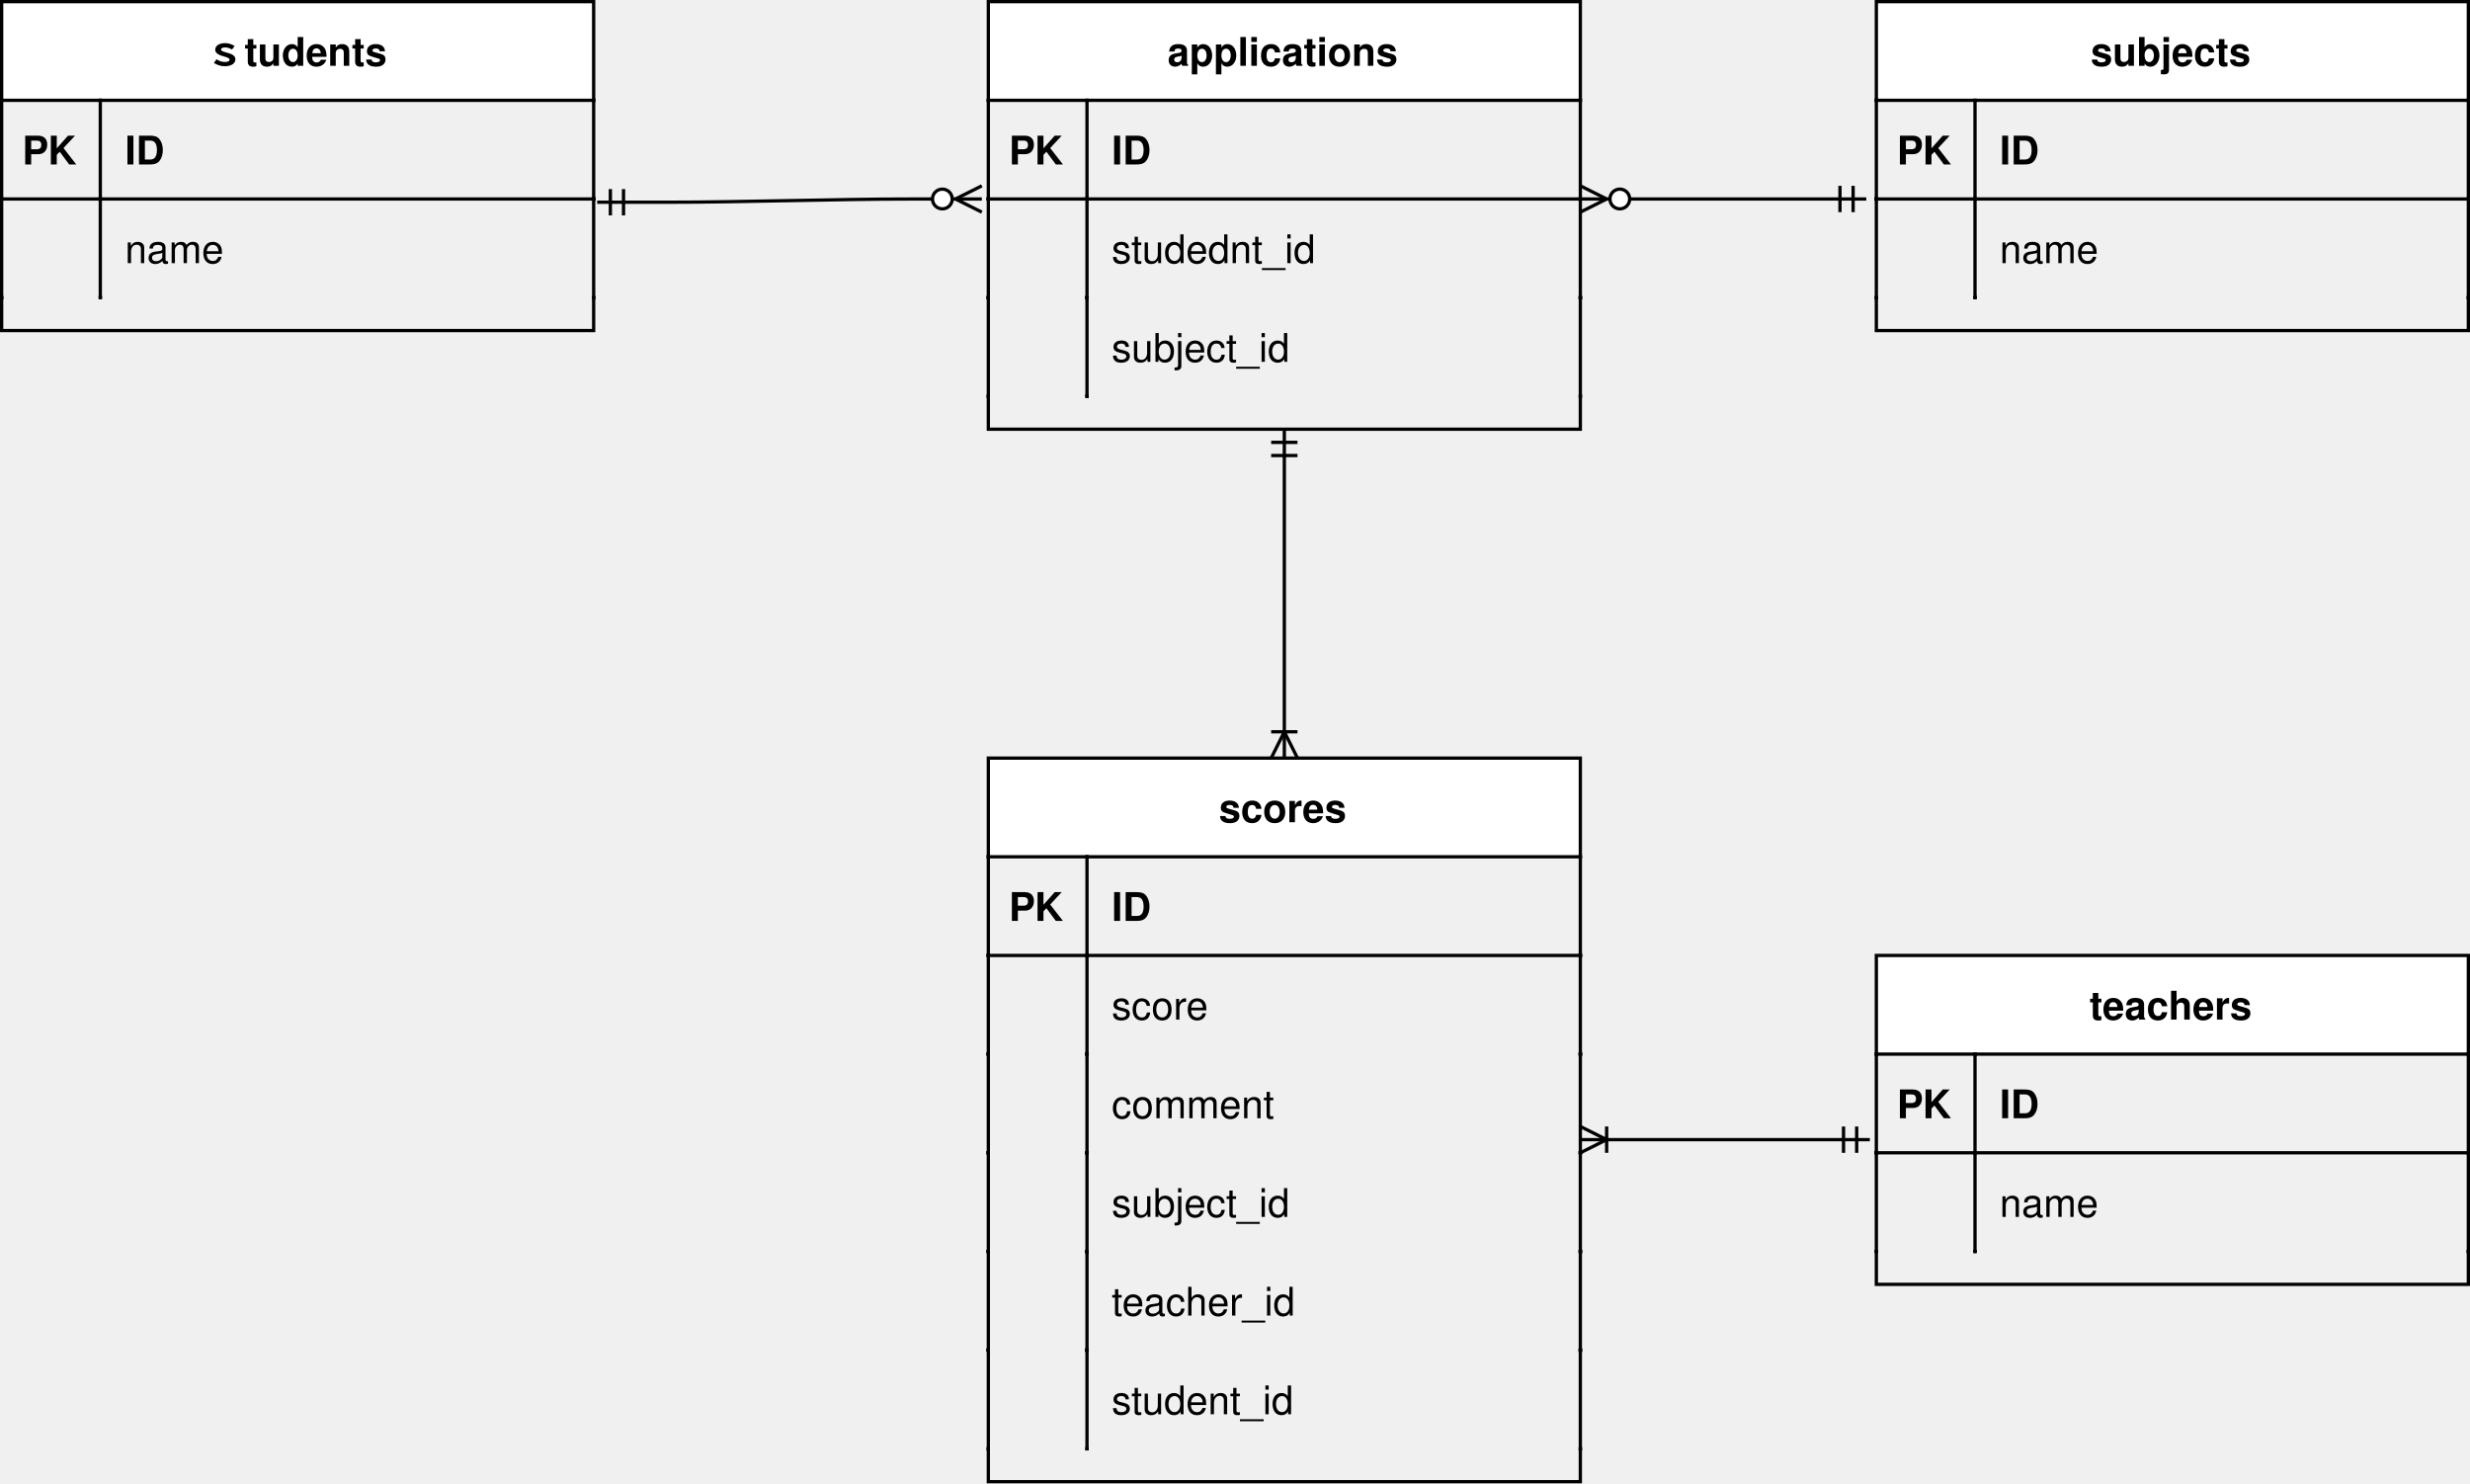
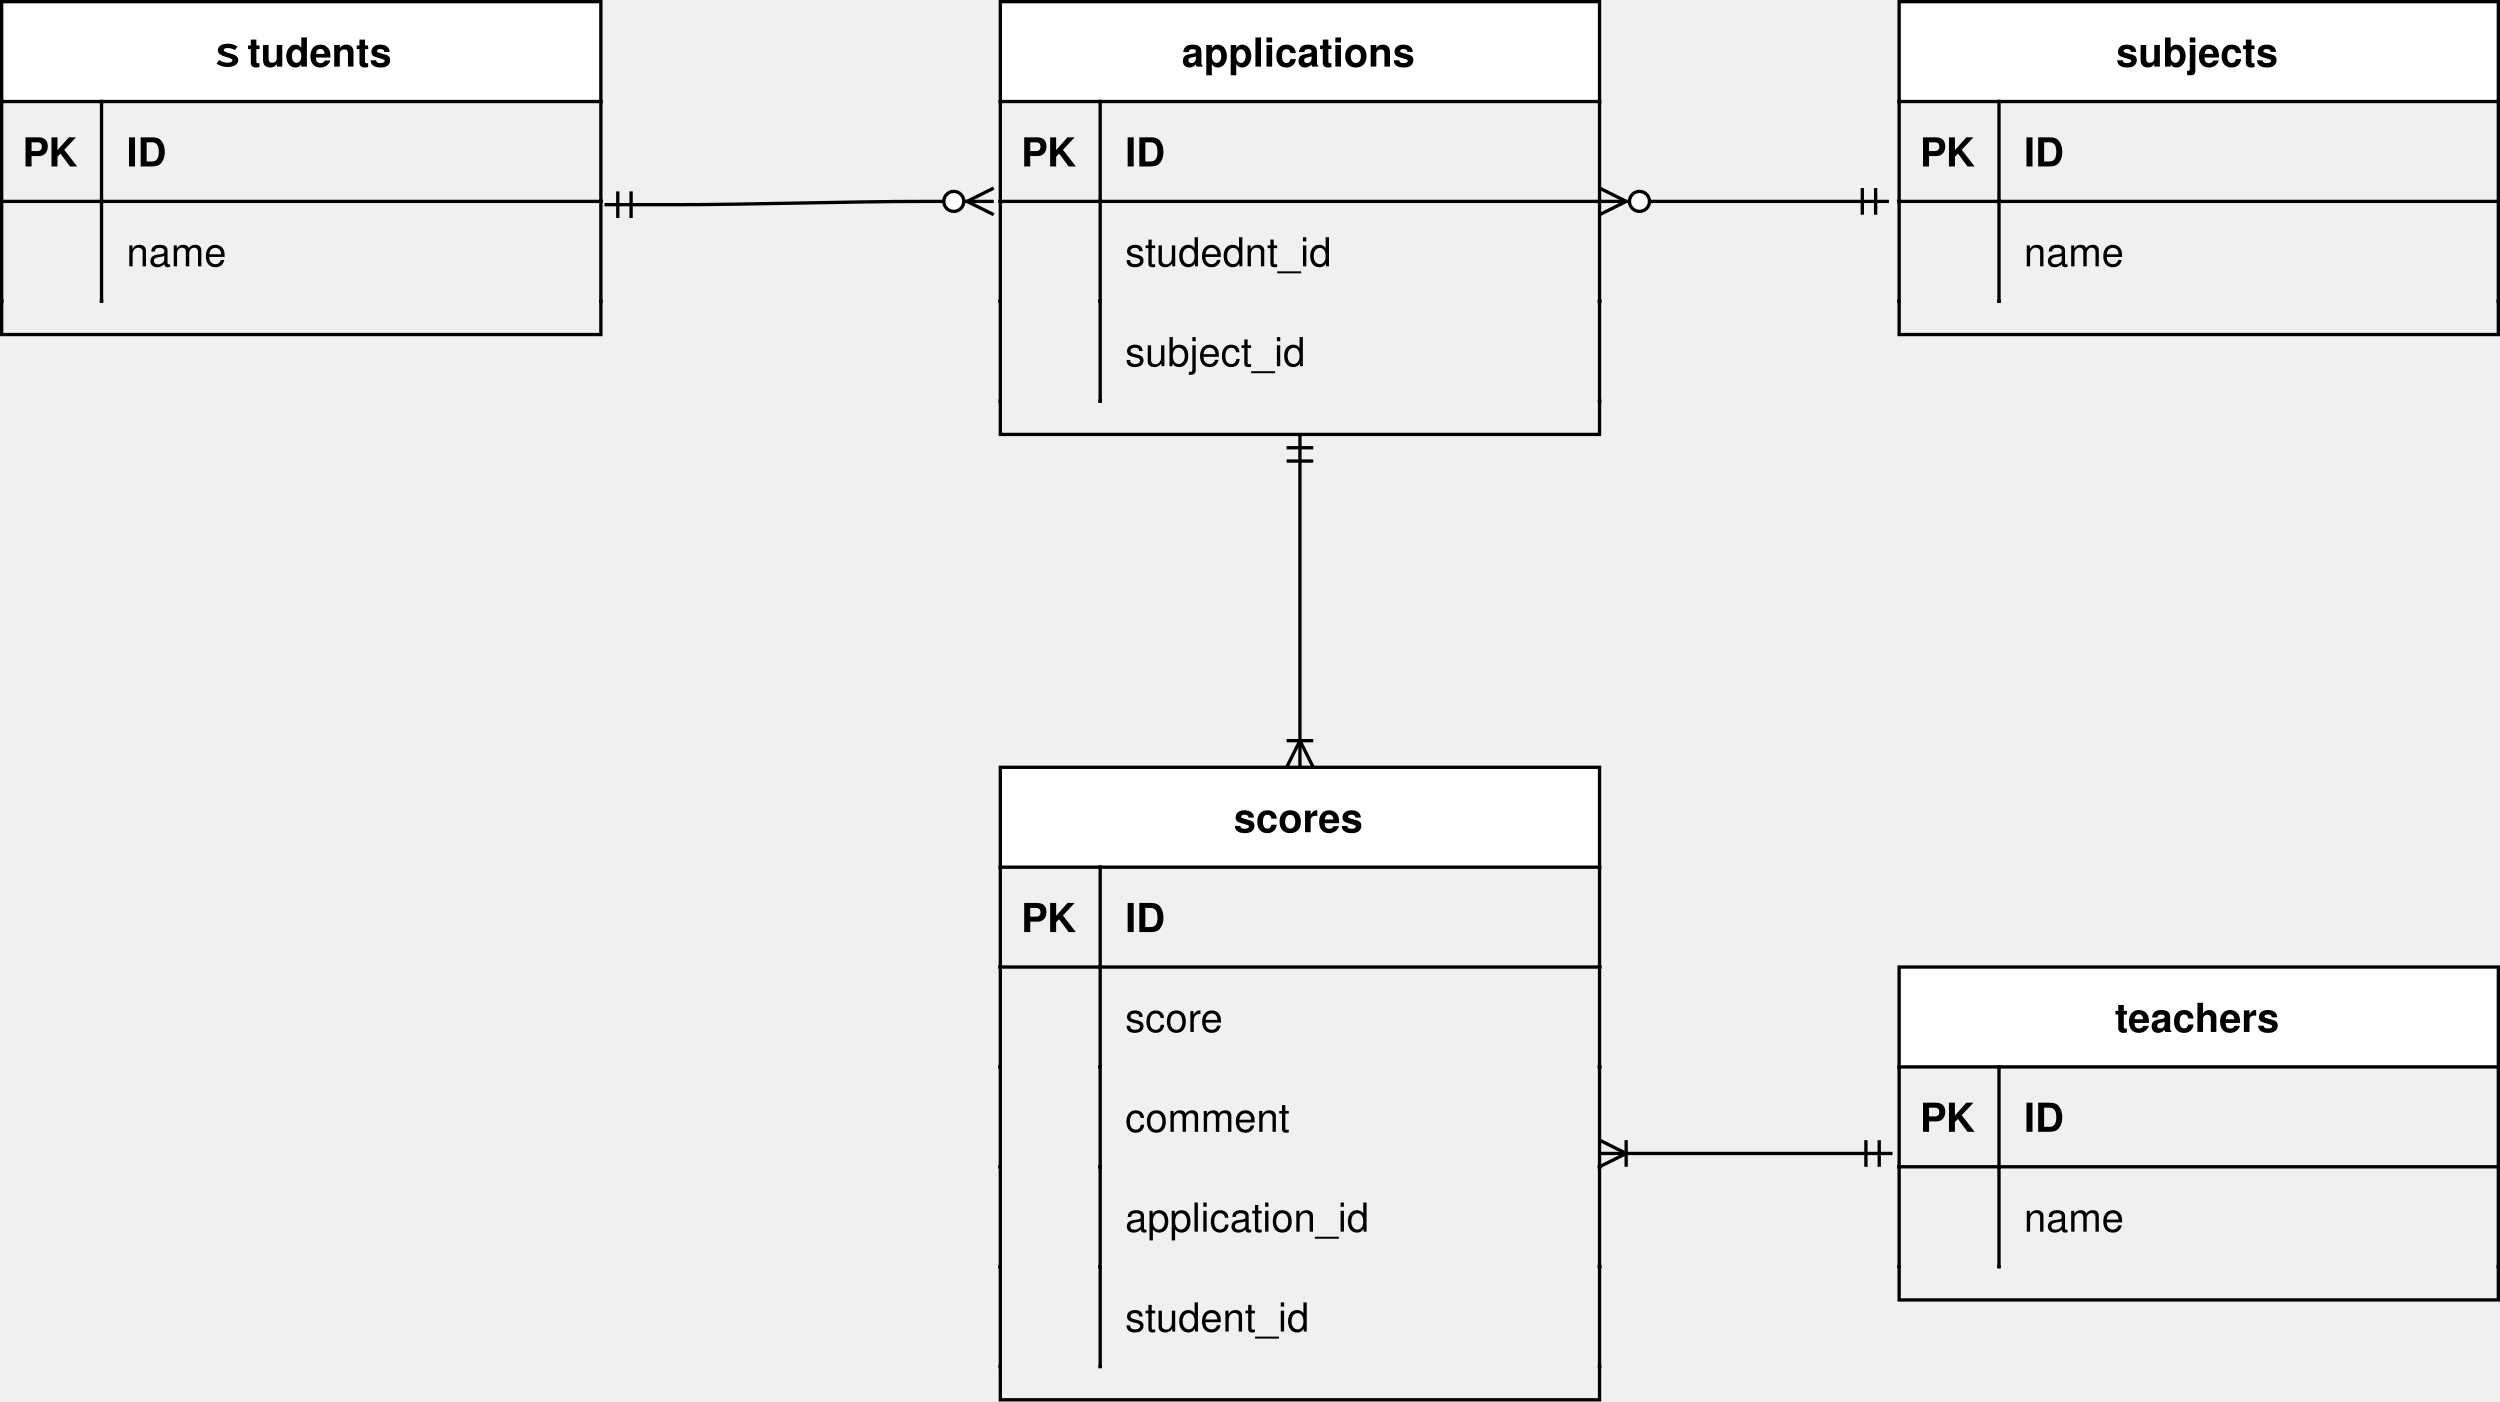
- <svg xmlns="http://www.w3.org/2000/svg" host="65bd71144e" version="1.1" width="751px" height="451px" viewBox="-0.5 -0.5 751 451" content="&lt;mxfile&gt;&lt;diagram id=&quot;-vx_Csd6KfKrmDGg8Eyj&quot; name=&quot;ページ1&quot;&gt;7V3RbqM4FP0aHrfCoRDyuEkzs6vtaKvOSDv7tHKDm3hFMDJOm8zXrw02BJzOmoRS4kSKqvhibux7Dse5F5M63my9/UxhuvpCIhQ7IzfaOt6dMxqFk5D/FYZdYQhCtzAsKY4KE6gMX/EPJI2q2wZHKKt1ZITEDKd144IkCVqwmg1SSl7r3Z5JXP/UFC6RZvi6gLFu/QtHbCWnNRpX9t8QXq7UJ4NgUhxZQ9VZziRbwYi87pm8uePNKCGseLfezlAsYqfiUpz36Y2j5cAoSpjJCaPihBcYb+TcnPknZ3rnTDy2ibiTTI6T7dTk+ZBT8ZbBJ2GaZgxSJjHyXG7gUWcQJ4hyA8jbcQzTDOfdC8sKx9E93JENU45Ua/qMtyh6LCASfTla99yZaArnz9z5VzkYcRjGeJnw9ws+VvGJU4oyPpZ7mDHZQw+JjNILogxt90wyRJ8RWSNGd7yLPHor0drVm68V9kAxeLWPuyuNUPJtWXquIOFvJCqHEfJ0hN5ChM+RYRg/csrDZJmDU4+9CGBESfoN0iVi0pASLEI3f8nRllHGcTwjMREQJiQRnhhJ5cEYPatznwhjZK2QkjMvneaz9qf8xeMwc298x+fDnfE2qNr8JbpTNiNJxignjvCBOH6vSGB4AL+RMX4SMM8QMK8DvG41vB7+aIdYrlmwQqw1GG4DjOY1Q3jknuNcdlY44lf5wSh7xlHeC6vXMqrSWRWA1t5gzMmbQIamZJNEmQZVOU4j9HwNvd/vPhg9pXBF32mWwgVOlvfFmUEDXv8d4N2+fRH5ncJt5K5bvIOzUNcmJYalrkGP6jo+Ea/Or04UYeXPXFoD4xBbJK2hBl0C12jo4to1oDaL6QGIs83Tv3x81yxCkAR8YBoxmpzFStdvHhEaQ/gBiYTycf6ZRMm9i1rvPKDhZ2su0QJgm9c/70A1bYAa22820Vpj+0wnvFOra8PIJ0riXZbA6qU2ezKKFpDaLKm+jjFM0xgvIMNcg97E+oLSCu/YuxNdCKivF0yHuOT1mlaUnB1kWuHrJc8zTStK7l3UqufrJVBb04oWAFu9BupltSFqbK9pRXuN7TOt8E8ttg0jrfDNczeLBFYRZb+KLfbCRAn7h/cZuNJ2jqzNyhroJbqrsrZW1kmPyhqcWmIbhrIG5lmeTcqqV9vk/UFrhLUFsFYLq56kZAtC0bVg4+gFm9HYUEDLXcMnKeh5ZBO9VmxKug6yYhPo2cSZVmyCi0woxnpCYWvFpgXANi9/42te0YHG9rqv1I68YnyRecX4QF4hvm0OXWM7x9RqTdXvBF81tbWm9lmrGZ96b3ggmmpeELNJU/XbxAuyXouo2KGq5qharaqnPlBzVVVxdNSnrJ5awBmIrJpH2SZZ1Ws5tpXAWwBrs7Kqy/8qpG2E1O9RSENwjrqponFZuhnq9RmG4GKFqDW62QJYm3UTuNdvoEcIZ9ijcALXO0flLJl1WdIJXL1ylhU/7mSNdraB1mbxDPVKuFwmrzsvHP0JfM/0Nn4nj+CH51HB7nXnRUnYQe68CPUK9pnuvAgvsogd6kVsW3detADY6gXwWs/uQGP73HkR2lHODi+ynB3q5Wx7HsFvAanNkgpcgx9JRNESqUWLBxCz3SOK82f059WRYmkrMgzAZzpdsXUsrzKURL+KX2bmzfnjD0TJN/IFJjuVl1TH1jCJ/sxJwT+H7r5z4y/ujQuAsvytLmPRuNvWWrv91gOimMchz29y4xYz4Q7cuG4g27mzG9fzZLvyJxq7vUbTm84nVW4mG7qQYZORZWqBcapHs0RETWWkTE8O5iw0R+IF1UbxE+o9iMWoInVJL7VdvbkLvZiQPKuimubIazgCTUdFGDRHR3HW4HvAO7GxHREl53IKj/dJ15pwBzltxEL1WyPDpmHQoGF4LA0bjkDTUYc0VPWGLmjIV0IDFu7zCdRELAzG7yNiKvUYDlUaZZ7g9kiq+KO6I08llO9BFYM9491SRQmWyCyOkCx5muQX+Cm3DhLkf4mlHkXd16Xi1sjHcQtMGjI0OZJbo4Yj0HR0NLd4s/oHEkX36r9wePP/AA==&lt;/diagram&gt;&lt;/mxfile&gt;">
+ <svg xmlns="http://www.w3.org/2000/svg" host="65bd71144e" version="1.1" width="751px" height="421px" viewBox="-0.5 -0.5 751 421" content="&lt;mxfile&gt;&lt;diagram id=&quot;-vx_Csd6KfKrmDGg8Eyj&quot; name=&quot;ページ1&quot;&gt;7Vxdb6M4FP01PG7FRyHkcZNmZlfb0VbtSLv7tHKDm3hFMDJOm8yvXxtsvpyOTEIpcSJVVXwxN+aew3HuNcby5pvdVwLS9Tccwdhy7WhneXeW64bTkP3nhn1hCEK7MKwIigqTUxme0A8ojLLbFkUwa3SkGMcUpU3jEicJXNKGDRCC35rdXnDc/NYUrKBieFqCWLX+hSK6FpflTir7bxCt1vKbnWBaHNkA2VlcSbYGEX6rmbyF5c0JxrT4tNnNYcxjJ+NSnPflnaPlwAhMqM4JbnHCK4i34tqsxRdrdmdNPbqNmJNMjJPu5cWzIaf8IwXP3DTLKCBUYOTZzMCiTgFKIGEGJ2/HMUgzlHcvLGsUR/dgj7dUOpKt2QvaweixgIj3ZWjdM2e8yZ2/MOdPYjD8MIjRKmGfl2ys/BtnBGZsLPcgo6KHGhIRpVdIKNzVTCJEXyHeQEr2rIs4eivQ2jebbxX2jmTwuo67LYxA8G1Veq4gYR8EKocR8lSE3kOEXSNFIH5klAfJKgenGXsewIjg9DsgK0iFIcWIh27xmqMtoozieI5jzCFMcMI9UZyKgzF8kec+Y0rxRiIlrrx0ml+1P2N/LA5z+8a3fDbcOWs7VZv98e6EznGSUcKIw31Aht8b5BgewM/Vxk8A5mkC5vWA162C18Mf3RDLNQtUiHUGw26B0b5nMIvcS5zLzhpF7C4/GGVPO8q1sHodoyqcVQHo7A3EjLwJoHCGt0mUKVCV49RCz1fQ+/3uk9GTClf0nWUpWKJkdV+cGbTg9T8A3t37N5HfK9xa7vrFOzgLdW1TYlzqGgyorpMT8er97oQRkv70pTXQDrFB0hoq0CVgA8curn0DarKYHoA42z7/x8Z3zSI4SZxPTCPc6VnMdMPmEaE2hJ+QSEgf559JlNy7qPnOcxT8TM0lOgBs8vznHaimjVBjh80mOmvskOmEd2p1bRz5REm8yxJYtdRmTkbRAVKTJdVXMQZpGqMloIhp0LtYX1Ba4R27OtGHgPpqwXSMU96gaUXJ2VGmFb5a8jzTtKLk3kXNer5aAjU1regAsNFzoFpWG6PGDppWdNfYIdMK/9Ri2zjSCl8/dzNIYCVR6lVs/ixMlNB/WZ+RK23vyJqsrIFaorsqa2dlnQ6orMGpJbZxKGugn+WZpKxqtU2sDxojrB2ANVpY1SQlW2ICrwUbSy3YuBPdis20DwU9j2xi0IpNSddRVmwCNZs404pNcJEJxURNKEyt2HQA2OTpb3LNK3rQ2EGfKzUjr5hcZF4xOZBX8F+bY9fY3jE1WlPVleCrpnbW1CFrNZNT14ZHoqn6BTGTNFVdJl7izYZHxQxV1UfVaFU9dUPNVVX5UXdIWT21gDMSWdWPskmyqtZyas+zGVMG7wCuyerq2Fc1PUJN/QHV1LG9c1TPklmXJZ+OrWaBWfGiEmO0swu0JotnqFZ1KATLNSTXVURL3U3q6S5J9bKdNDyPasygq4glYUe5ihiq1ZgzXUUML7IgE6oFGVNXETsAbPQEeK3N9KCxQ64ihmaUZsKLLM2EamnGnO2kHSA1WVIdW+OFXzBaQTlpsQAiun+EcV6fW1RHiqmtyDAcdqWzNd3E4i6DSfQrf8soay4ef0CCv+NvINnLvKQ6tgFJ9GdOCvY9ZP83M/5i39iOIy3/yNuYN+52jda+3nqABLE45PlNbtwhyt05N7YdiHbu7Mb2PNGu/PHGvtZoe1P5JNKVDG/JUoRNRJbKCcaqthnwiOrKSJmeHMxZSI7EK2yM4ifUe+CTUUXqkl7y0Uu3RbfigsRZFdUUR17LkdN2VIRBcXQUZzV+B3wQG7sRUXAup/CkTrrOhDvIaS0Wyn3z46Zh0KJheCwNW46ctqMeaSjrDX3QkM2EGiys88lpiFgYTD5GxGTqMR6qtMo8we2RVPHdpiNPJpQfQRWN5x/7pYoULJ5ZHCFZ4jTBL+en3NLikdxFVZchuRIyGm6V+wmkDLX3F+hyy205UjYqHM0t1qxehl50r94o7y3+Bw==&lt;/diagram&gt;&lt;/mxfile&gt;">
  <defs>
    <clipPath id="mx-clip-0-30-30-30-0">
      <rect x="0" y="30" width="30" height="30" />
    </clipPath>
    <clipPath id="mx-clip-36-30-144-30-0">
      <rect x="36" y="30" width="144" height="30" />
    </clipPath>
    <clipPath id="mx-clip-36-60-144-30-0">
      <rect x="36" y="60" width="144" height="30" />
    </clipPath>
    <clipPath id="mx-clip-570-30-30-30-0">
      <rect x="570" y="30" width="30" height="30" />
    </clipPath>
    <clipPath id="mx-clip-606-30-144-30-0">
      <rect x="606" y="30" width="144" height="30" />
    </clipPath>
    <clipPath id="mx-clip-606-60-144-30-0">
      <rect x="606" y="60" width="144" height="30" />
    </clipPath>
    <clipPath id="mx-clip-300-30-30-30-0">
      <rect x="300" y="30" width="30" height="30" />
    </clipPath>
    <clipPath id="mx-clip-336-30-144-30-0">
      <rect x="336" y="30" width="144" height="30" />
    </clipPath>
    <clipPath id="mx-clip-336-60-144-30-0">
      <rect x="336" y="60" width="144" height="30" />
    </clipPath>
    <clipPath id="mx-clip-336-90-144-30-0">
      <rect x="336" y="90" width="144" height="30" />
    </clipPath>
    <clipPath id="mx-clip-300-260-30-30-0">
      <rect x="300" y="260" width="30" height="30" />
    </clipPath>
    <clipPath id="mx-clip-336-260-144-30-0">
      <rect x="336" y="260" width="144" height="30" />
    </clipPath>
    <clipPath id="mx-clip-336-290-144-30-0">
      <rect x="336" y="290" width="144" height="30" />
    </clipPath>
    <clipPath id="mx-clip-336-320-144-30-0">
      <rect x="336" y="320" width="144" height="30" />
    </clipPath>
    <clipPath id="mx-clip-336-350-144-30-0">
      <rect x="336" y="350" width="144" height="30" />
    </clipPath>
    <clipPath id="mx-clip-336-380-144-30-0">
      <rect x="336" y="380" width="144" height="30" />
-     </clipPath>
-     <clipPath id="mx-clip-336-410-144-30-0">
-       <rect x="336" y="410" width="144" height="30" />
    </clipPath>
    <clipPath id="mx-clip-570-320-30-30-0">
      <rect x="570" y="320" width="30" height="30" />
    </clipPath>
    <clipPath id="mx-clip-606-320-144-30-0">
      <rect x="606" y="320" width="144" height="30" />
    </clipPath>
    <clipPath id="mx-clip-606-350-144-30-0">
      <rect x="606" y="350" width="144" height="30" />
    </clipPath>
  </defs>
  <g>
    <path d="M 0 30 L 0 0 L 180 0 L 180 30" fill="rgb(255, 255, 255)" stroke="rgb(0, 0, 0)" stroke-miterlimit="10" pointer-events="all" />
    <path d="M 0 30 L 0 100 L 180 100 L 180 30" fill="none" stroke="rgb(0, 0, 0)" stroke-miterlimit="10" pointer-events="none" />
    <path d="M 0 30 L 180 30" fill="none" stroke="rgb(0, 0, 0)" stroke-miterlimit="10" pointer-events="none" />
    <path d="M 30 30 L 30 60 L 30 90" fill="none" stroke="rgb(0, 0, 0)" stroke-miterlimit="10" pointer-events="none" />
    <g fill="rgb(0, 0, 0)" font-family="Helvetica" font-weight="bold" pointer-events="none" text-anchor="middle" font-size="12px">
      <text x="89.5" y="19.5">
                ｓtudents
            </text>
    </g>
    <path d="M 0 30 M 180 30 M 180 60 L 0 60" fill="none" stroke="rgb(0, 0, 0)" stroke-linecap="square" stroke-miterlimit="10" pointer-events="none" />
    <path d="M 0 30 M 30 30 M 30 60 M 0 60" fill="none" stroke="rgb(0, 0, 0)" stroke-linecap="square" stroke-miterlimit="10" pointer-events="none" />
    <g fill="rgb(0, 0, 0)" font-family="Helvetica" font-weight="bold" pointer-events="none" clip-path="url(#mx-clip-0-30-30-30-0)" text-anchor="middle" font-size="12px">
      <text x="14.5" y="49.5">
                PK
            </text>
    </g>
    <path d="M 30 30 M 180 30 M 180 60 M 30 60" fill="none" stroke="rgb(0, 0, 0)" stroke-linecap="square" stroke-miterlimit="10" pointer-events="none" />
    <g fill="rgb(0, 0, 0)" font-family="Helvetica" font-weight="bold" text-decoration="underline" pointer-events="none" clip-path="url(#mx-clip-36-30-144-30-0)" font-size="12px">
      <text x="37.5" y="49.5">
                ID
            </text>
    </g>
    <path d="M 0 60 M 180 60 M 180 90 M 0 90" fill="none" stroke="rgb(0, 0, 0)" stroke-linecap="square" stroke-miterlimit="10" pointer-events="none" />
    <path d="M 0 60 M 30 60 M 30 90 M 0 90" fill="none" stroke="rgb(0, 0, 0)" stroke-linecap="square" stroke-miterlimit="10" pointer-events="none" />
    <path d="M 30 60 M 180 60 M 180 90 M 30 90" fill="none" stroke="rgb(0, 0, 0)" stroke-linecap="square" stroke-miterlimit="10" pointer-events="none" />
    <g fill="rgb(0, 0, 0)" font-family="Helvetica" pointer-events="none" clip-path="url(#mx-clip-36-60-144-30-0)" font-size="12px">
      <text x="37.5" y="79.5">
                name
            </text>
    </g>
    <path d="M 570 30 L 570 0 L 750 0 L 750 30" fill="rgb(255, 255, 255)" stroke="rgb(0, 0, 0)" stroke-miterlimit="10" pointer-events="none" />
    <path d="M 570 30 L 570 100 L 750 100 L 750 30" fill="none" stroke="rgb(0, 0, 0)" stroke-miterlimit="10" pointer-events="none" />
    <path d="M 570 30 L 750 30" fill="none" stroke="rgb(0, 0, 0)" stroke-miterlimit="10" pointer-events="none" />
    <path d="M 600 30 L 600 60 L 600 90" fill="none" stroke="rgb(0, 0, 0)" stroke-miterlimit="10" pointer-events="none" />
    <g fill="rgb(0, 0, 0)" font-family="Helvetica" font-weight="bold" pointer-events="none" text-anchor="middle" font-size="12px">
      <text x="659.5" y="19.5">
                subjects
            </text>
    </g>
    <path d="M 570 30 M 750 30 M 750 60 L 570 60" fill="none" stroke="rgb(0, 0, 0)" stroke-linecap="square" stroke-miterlimit="10" pointer-events="none" />
    <path d="M 570 30 M 600 30 M 600 60 M 570 60" fill="none" stroke="rgb(0, 0, 0)" stroke-linecap="square" stroke-miterlimit="10" pointer-events="none" />
    <g fill="rgb(0, 0, 0)" font-family="Helvetica" font-weight="bold" pointer-events="none" clip-path="url(#mx-clip-570-30-30-30-0)" text-anchor="middle" font-size="12px">
      <text x="584.5" y="49.5">
                PK
            </text>
    </g>
    <path d="M 600 30 M 750 30 M 750 60 M 600 60" fill="none" stroke="rgb(0, 0, 0)" stroke-linecap="square" stroke-miterlimit="10" pointer-events="none" />
    <g fill="rgb(0, 0, 0)" font-family="Helvetica" font-weight="bold" text-decoration="underline" pointer-events="none" clip-path="url(#mx-clip-606-30-144-30-0)" font-size="12px">
      <text x="607.5" y="49.5">
                ID
            </text>
    </g>
    <path d="M 570 60 M 750 60 M 750 90 M 570 90" fill="none" stroke="rgb(0, 0, 0)" stroke-linecap="square" stroke-miterlimit="10" pointer-events="none" />
    <path d="M 570 60 M 600 60 M 600 90 M 570 90" fill="none" stroke="rgb(0, 0, 0)" stroke-linecap="square" stroke-miterlimit="10" pointer-events="none" />
    <path d="M 600 60 M 750 60 M 750 90 M 600 90" fill="none" stroke="rgb(0, 0, 0)" stroke-linecap="square" stroke-miterlimit="10" pointer-events="none" />
    <g fill="rgb(0, 0, 0)" font-family="Helvetica" pointer-events="none" clip-path="url(#mx-clip-606-60-144-30-0)" font-size="12px">
      <text x="607.5" y="79.5">
                name
            </text>
    </g>
    <path d="M 300 30 L 300 0 L 480 0 L 480 30" fill="rgb(255, 255, 255)" stroke="rgb(0, 0, 0)" stroke-miterlimit="10" pointer-events="none" />
    <path d="M 300 30 L 300 130 L 480 130 L 480 30" fill="none" stroke="rgb(0, 0, 0)" stroke-miterlimit="10" pointer-events="none" />
    <path d="M 300 30 L 480 30" fill="none" stroke="rgb(0, 0, 0)" stroke-miterlimit="10" pointer-events="none" />
    <path d="M 330 30 L 330 60 L 330 90 L 330 120" fill="none" stroke="rgb(0, 0, 0)" stroke-miterlimit="10" pointer-events="none" />
    <g fill="rgb(0, 0, 0)" font-family="Helvetica" font-weight="bold" pointer-events="none" text-anchor="middle" font-size="12px">
      <text x="389.5" y="19.5">
                applications
            </text>
    </g>
    <path d="M 300 30 M 480 30 M 480 60 L 300 60" fill="none" stroke="rgb(0, 0, 0)" stroke-linecap="square" stroke-miterlimit="10" pointer-events="none" />
    <path d="M 300 30 M 330 30 M 330 60 M 300 60" fill="none" stroke="rgb(0, 0, 0)" stroke-linecap="square" stroke-miterlimit="10" pointer-events="none" />
    <g fill="rgb(0, 0, 0)" font-family="Helvetica" font-weight="bold" pointer-events="none" clip-path="url(#mx-clip-300-30-30-30-0)" text-anchor="middle" font-size="12px">
      <text x="314.5" y="49.5">
                PK
            </text>
    </g>
    <path d="M 330 30 M 480 30 M 480 60 M 330 60" fill="none" stroke="rgb(0, 0, 0)" stroke-linecap="square" stroke-miterlimit="10" pointer-events="none" />
    <g fill="rgb(0, 0, 0)" font-family="Helvetica" font-weight="bold" text-decoration="underline" pointer-events="none" clip-path="url(#mx-clip-336-30-144-30-0)" font-size="12px">
      <text x="337.5" y="49.5">
                ID
            </text>
    </g>
    <path d="M 300 60 M 480 60 M 480 90 M 300 90" fill="none" stroke="rgb(0, 0, 0)" stroke-linecap="square" stroke-miterlimit="10" pointer-events="none" />
    <path d="M 300 60 M 330 60 M 330 90 M 300 90" fill="none" stroke="rgb(0, 0, 0)" stroke-linecap="square" stroke-miterlimit="10" pointer-events="none" />
    <path d="M 330 60 M 480 60 M 480 90 M 330 90" fill="none" stroke="rgb(0, 0, 0)" stroke-linecap="square" stroke-miterlimit="10" pointer-events="none" />
    <g fill="rgb(0, 0, 0)" font-family="Helvetica" pointer-events="none" clip-path="url(#mx-clip-336-60-144-30-0)" font-size="12px">
      <text x="337.5" y="79.5">
                studednt_id
            </text>
    </g>
    <path d="M 300 90 M 480 90 M 480 120 M 300 120" fill="none" stroke="rgb(0, 0, 0)" stroke-linecap="square" stroke-miterlimit="10" pointer-events="none" />
    <path d="M 300 90 M 330 90 M 330 120 M 300 120" fill="none" stroke="rgb(0, 0, 0)" stroke-linecap="square" stroke-miterlimit="10" pointer-events="none" />
    <path d="M 330 90 M 480 90 M 480 120 M 330 120" fill="none" stroke="rgb(0, 0, 0)" stroke-linecap="square" stroke-miterlimit="10" pointer-events="none" />
    <g fill="rgb(0, 0, 0)" font-family="Helvetica" pointer-events="none" clip-path="url(#mx-clip-336-90-144-30-0)" font-size="12px">
      <text x="337.5" y="109.5">
                subject_id
            </text>
    </g>
    <path d="M 300 260 L 300 230 L 480 230 L 480 260" fill="rgb(255, 255, 255)" stroke="rgb(0, 0, 0)" stroke-miterlimit="10" pointer-events="none" />
-     <path d="M 300 260 L 300 450 L 480 450 L 480 260" fill="none" stroke="rgb(0, 0, 0)" stroke-miterlimit="10" pointer-events="none" />
+     <path d="M 300 260 L 300 420 L 480 420 L 480 260" fill="none" stroke="rgb(0, 0, 0)" stroke-miterlimit="10" pointer-events="none" />
    <path d="M 300 260 L 480 260" fill="none" stroke="rgb(0, 0, 0)" stroke-miterlimit="10" pointer-events="none" />
-     <path d="M 330 260 L 330 290 L 330 320 L 330 350 L 330 380 L 330 410 L 330 440" fill="none" stroke="rgb(0, 0, 0)" stroke-miterlimit="10" pointer-events="none" />
+     <path d="M 330 260 L 330 290 L 330 320 L 330 350 L 330 380 L 330 410" fill="none" stroke="rgb(0, 0, 0)" stroke-miterlimit="10" pointer-events="none" />
    <g fill="rgb(0, 0, 0)" font-family="Helvetica" font-weight="bold" pointer-events="none" text-anchor="middle" font-size="12px">
      <text x="389.5" y="249.5">
                scores
            </text>
    </g>
    <path d="M 300 260 M 480 260 M 480 290 L 300 290" fill="none" stroke="rgb(0, 0, 0)" stroke-linecap="square" stroke-miterlimit="10" pointer-events="none" />
    <path d="M 300 260 M 330 260 M 330 290 M 300 290" fill="none" stroke="rgb(0, 0, 0)" stroke-linecap="square" stroke-miterlimit="10" pointer-events="none" />
    <g fill="rgb(0, 0, 0)" font-family="Helvetica" font-weight="bold" pointer-events="none" clip-path="url(#mx-clip-300-260-30-30-0)" text-anchor="middle" font-size="12px">
      <text x="314.5" y="279.5">
                PK
            </text>
    </g>
    <path d="M 330 260 M 480 260 M 480 290 M 330 290" fill="none" stroke="rgb(0, 0, 0)" stroke-linecap="square" stroke-miterlimit="10" pointer-events="none" />
    <g fill="rgb(0, 0, 0)" font-family="Helvetica" font-weight="bold" text-decoration="underline" pointer-events="none" clip-path="url(#mx-clip-336-260-144-30-0)" font-size="12px">
      <text x="337.5" y="279.5">
                ID
            </text>
    </g>
    <path d="M 300 290 M 480 290 M 480 320 M 300 320" fill="none" stroke="rgb(0, 0, 0)" stroke-linecap="square" stroke-miterlimit="10" pointer-events="none" />
    <path d="M 300 290 M 330 290 M 330 320 M 300 320" fill="none" stroke="rgb(0, 0, 0)" stroke-linecap="square" stroke-miterlimit="10" pointer-events="none" />
    <path d="M 330 290 M 480 290 M 480 320 M 330 320" fill="none" stroke="rgb(0, 0, 0)" stroke-linecap="square" stroke-miterlimit="10" pointer-events="none" />
    <g fill="rgb(0, 0, 0)" font-family="Helvetica" pointer-events="none" clip-path="url(#mx-clip-336-290-144-30-0)" font-size="12px">
      <text x="337.5" y="309.5">
                score
            </text>
    </g>
    <path d="M 300 320 M 480 320 M 480 350 M 300 350" fill="none" stroke="rgb(0, 0, 0)" stroke-linecap="square" stroke-miterlimit="10" pointer-events="none" />
    <path d="M 300 320 M 330 320 M 330 350 M 300 350" fill="none" stroke="rgb(0, 0, 0)" stroke-linecap="square" stroke-miterlimit="10" pointer-events="none" />
    <path d="M 330 320 M 480 320 M 480 350 M 330 350" fill="none" stroke="rgb(0, 0, 0)" stroke-linecap="square" stroke-miterlimit="10" pointer-events="none" />
    <g fill="rgb(0, 0, 0)" font-family="Helvetica" pointer-events="none" clip-path="url(#mx-clip-336-320-144-30-0)" font-size="12px">
      <text x="337.5" y="339.5">
                comment
            </text>
    </g>
    <path d="M 300 350 M 480 350 M 480 380 M 300 380" fill="none" stroke="rgb(0, 0, 0)" stroke-linecap="square" stroke-miterlimit="10" pointer-events="none" />
    <path d="M 300 350 M 330 350 M 330 380 M 300 380" fill="none" stroke="rgb(0, 0, 0)" stroke-linecap="square" stroke-miterlimit="10" pointer-events="none" />
    <path d="M 330 350 M 480 350 M 480 380 M 330 380" fill="none" stroke="rgb(0, 0, 0)" stroke-linecap="square" stroke-miterlimit="10" pointer-events="none" />
    <g fill="rgb(0, 0, 0)" font-family="Helvetica" pointer-events="none" clip-path="url(#mx-clip-336-350-144-30-0)" font-size="12px">
      <text x="337.5" y="369.5">
-                 subject_id
+                 application_id
            </text>
    </g>
    <path d="M 300 380 M 480 380 M 480 410 M 300 410" fill="none" stroke="rgb(0, 0, 0)" stroke-linecap="square" stroke-miterlimit="10" pointer-events="none" />
    <path d="M 300 380 M 330 380 M 330 410 M 300 410" fill="none" stroke="rgb(0, 0, 0)" stroke-linecap="square" stroke-miterlimit="10" pointer-events="none" />
    <path d="M 330 380 M 480 380 M 480 410 M 330 410" fill="none" stroke="rgb(0, 0, 0)" stroke-linecap="square" stroke-miterlimit="10" pointer-events="none" />
    <g fill="rgb(0, 0, 0)" font-family="Helvetica" pointer-events="none" clip-path="url(#mx-clip-336-380-144-30-0)" font-size="12px">
      <text x="337.5" y="399.5">
-                 teacher_id
-             </text>
-     </g>
-     <path d="M 300 410 M 480 410 M 480 440 M 300 440" fill="none" stroke="rgb(0, 0, 0)" stroke-linecap="square" stroke-miterlimit="10" pointer-events="none" />
-     <path d="M 300 410 M 330 410 M 330 440 M 300 440" fill="none" stroke="rgb(0, 0, 0)" stroke-linecap="square" stroke-miterlimit="10" pointer-events="none" />
-     <path d="M 330 410 M 480 410 M 480 440 M 330 440" fill="none" stroke="rgb(0, 0, 0)" stroke-linecap="square" stroke-miterlimit="10" pointer-events="none" />
-     <g fill="rgb(0, 0, 0)" font-family="Helvetica" pointer-events="none" clip-path="url(#mx-clip-336-410-144-30-0)" font-size="12px">
-       <text x="337.5" y="429.5">
                student_id
            </text>
    </g>
    <path d="M 570 320 L 570 290 L 750 290 L 750 320" fill="rgb(255, 255, 255)" stroke="rgb(0, 0, 0)" stroke-miterlimit="10" pointer-events="none" />
    <path d="M 570 320 L 570 390 L 750 390 L 750 320" fill="none" stroke="rgb(0, 0, 0)" stroke-miterlimit="10" pointer-events="none" />
    <path d="M 570 320 L 750 320" fill="none" stroke="rgb(0, 0, 0)" stroke-miterlimit="10" pointer-events="none" />
    <path d="M 600 320 L 600 350 L 600 380" fill="none" stroke="rgb(0, 0, 0)" stroke-miterlimit="10" pointer-events="none" />
    <g fill="rgb(0, 0, 0)" font-family="Helvetica" font-weight="bold" pointer-events="none" text-anchor="middle" font-size="12px">
      <text x="659.5" y="309.5">
                teachers
            </text>
    </g>
    <path d="M 570 320 M 750 320 M 750 350 L 570 350" fill="none" stroke="rgb(0, 0, 0)" stroke-linecap="square" stroke-miterlimit="10" pointer-events="none" />
    <path d="M 570 320 M 600 320 M 600 350 M 570 350" fill="none" stroke="rgb(0, 0, 0)" stroke-linecap="square" stroke-miterlimit="10" pointer-events="none" />
    <g fill="rgb(0, 0, 0)" font-family="Helvetica" font-weight="bold" pointer-events="none" clip-path="url(#mx-clip-570-320-30-30-0)" text-anchor="middle" font-size="12px">
      <text x="584.5" y="339.5">
                PK
            </text>
    </g>
    <path d="M 600 320 M 750 320 M 750 350 M 600 350" fill="none" stroke="rgb(0, 0, 0)" stroke-linecap="square" stroke-miterlimit="10" pointer-events="none" />
    <g fill="rgb(0, 0, 0)" font-family="Helvetica" font-weight="bold" text-decoration="underline" pointer-events="none" clip-path="url(#mx-clip-606-320-144-30-0)" font-size="12px">
      <text x="607.5" y="339.5">
                ID
            </text>
    </g>
    <path d="M 570 350 M 750 350 M 750 380 M 570 380" fill="none" stroke="rgb(0, 0, 0)" stroke-linecap="square" stroke-miterlimit="10" pointer-events="none" />
    <path d="M 570 350 M 600 350 M 600 380 M 570 380" fill="none" stroke="rgb(0, 0, 0)" stroke-linecap="square" stroke-miterlimit="10" pointer-events="none" />
    <path d="M 600 350 M 750 350 M 750 380 M 600 380" fill="none" stroke="rgb(0, 0, 0)" stroke-linecap="square" stroke-miterlimit="10" pointer-events="none" />
    <g fill="rgb(0, 0, 0)" font-family="Helvetica" pointer-events="none" clip-path="url(#mx-clip-606-350-144-30-0)" font-size="12px">
      <text x="607.5" y="369.5">
                name
            </text>
    </g>
    <path d="M 181.08 60.99 L 201.08 60.99 Q 211.08 60.99 221.08 60.82 L 258.02 60.17 Q 268.02 60 278.02 60 L 298.02 60" fill="none" stroke="rgb(0, 0, 0)" stroke-miterlimit="10" pointer-events="none" />
    <path d="M 185.08 56.99 L 185.08 64.99 M 189.08 56.99 L 189.08 64.99" fill="none" stroke="rgb(0, 0, 0)" stroke-miterlimit="10" pointer-events="none" />
    <ellipse cx="286.02" cy="60" rx="3" ry="3" fill="#ffffff" stroke="rgb(0, 0, 0)" pointer-events="none" />
    <path d="M 298.02 56 L 290.02 60 L 298.02 64" fill="none" stroke="rgb(0, 0, 0)" stroke-miterlimit="10" pointer-events="none" />
    <path d="M 566.94 60 L 480 60" fill="none" stroke="rgb(0, 0, 0)" stroke-miterlimit="10" pointer-events="none" />
    <path d="M 562.94 64 L 562.94 56 M 558.94 64 L 558.94 56" fill="none" stroke="rgb(0, 0, 0)" stroke-miterlimit="10" pointer-events="none" />
    <ellipse cx="492" cy="60" rx="3" ry="3" fill="#ffffff" stroke="rgb(0, 0, 0)" pointer-events="none" />
    <path d="M 480 64 L 488 60 L 480 56" fill="none" stroke="rgb(0, 0, 0)" stroke-miterlimit="10" pointer-events="none" />
    <path d="M 568.02 346.01 L 480 346" fill="none" stroke="rgb(0, 0, 0)" stroke-miterlimit="10" pointer-events="none" />
    <path d="M 564.02 350.01 L 564.02 342.01 M 560.02 350.01 L 560.02 342.01" fill="none" stroke="rgb(0, 0, 0)" stroke-miterlimit="10" pointer-events="none" />
    <path d="M 488 342 L 488 350 M 480 350 L 488 346 L 480 342" fill="none" stroke="rgb(0, 0, 0)" stroke-miterlimit="10" pointer-events="none" />
    <path d="M 390 130 L 390 230" fill="none" stroke="rgb(0, 0, 0)" stroke-miterlimit="10" pointer-events="none" />
    <path d="M 394 134 L 386 134 M 394 138 L 386 138" fill="none" stroke="rgb(0, 0, 0)" stroke-miterlimit="10" pointer-events="none" />
    <path d="M 386 222 L 394 222 M 394 230 L 390 222 L 386 230" fill="none" stroke="rgb(0, 0, 0)" stroke-miterlimit="10" pointer-events="none" />
  </g>
</svg>
